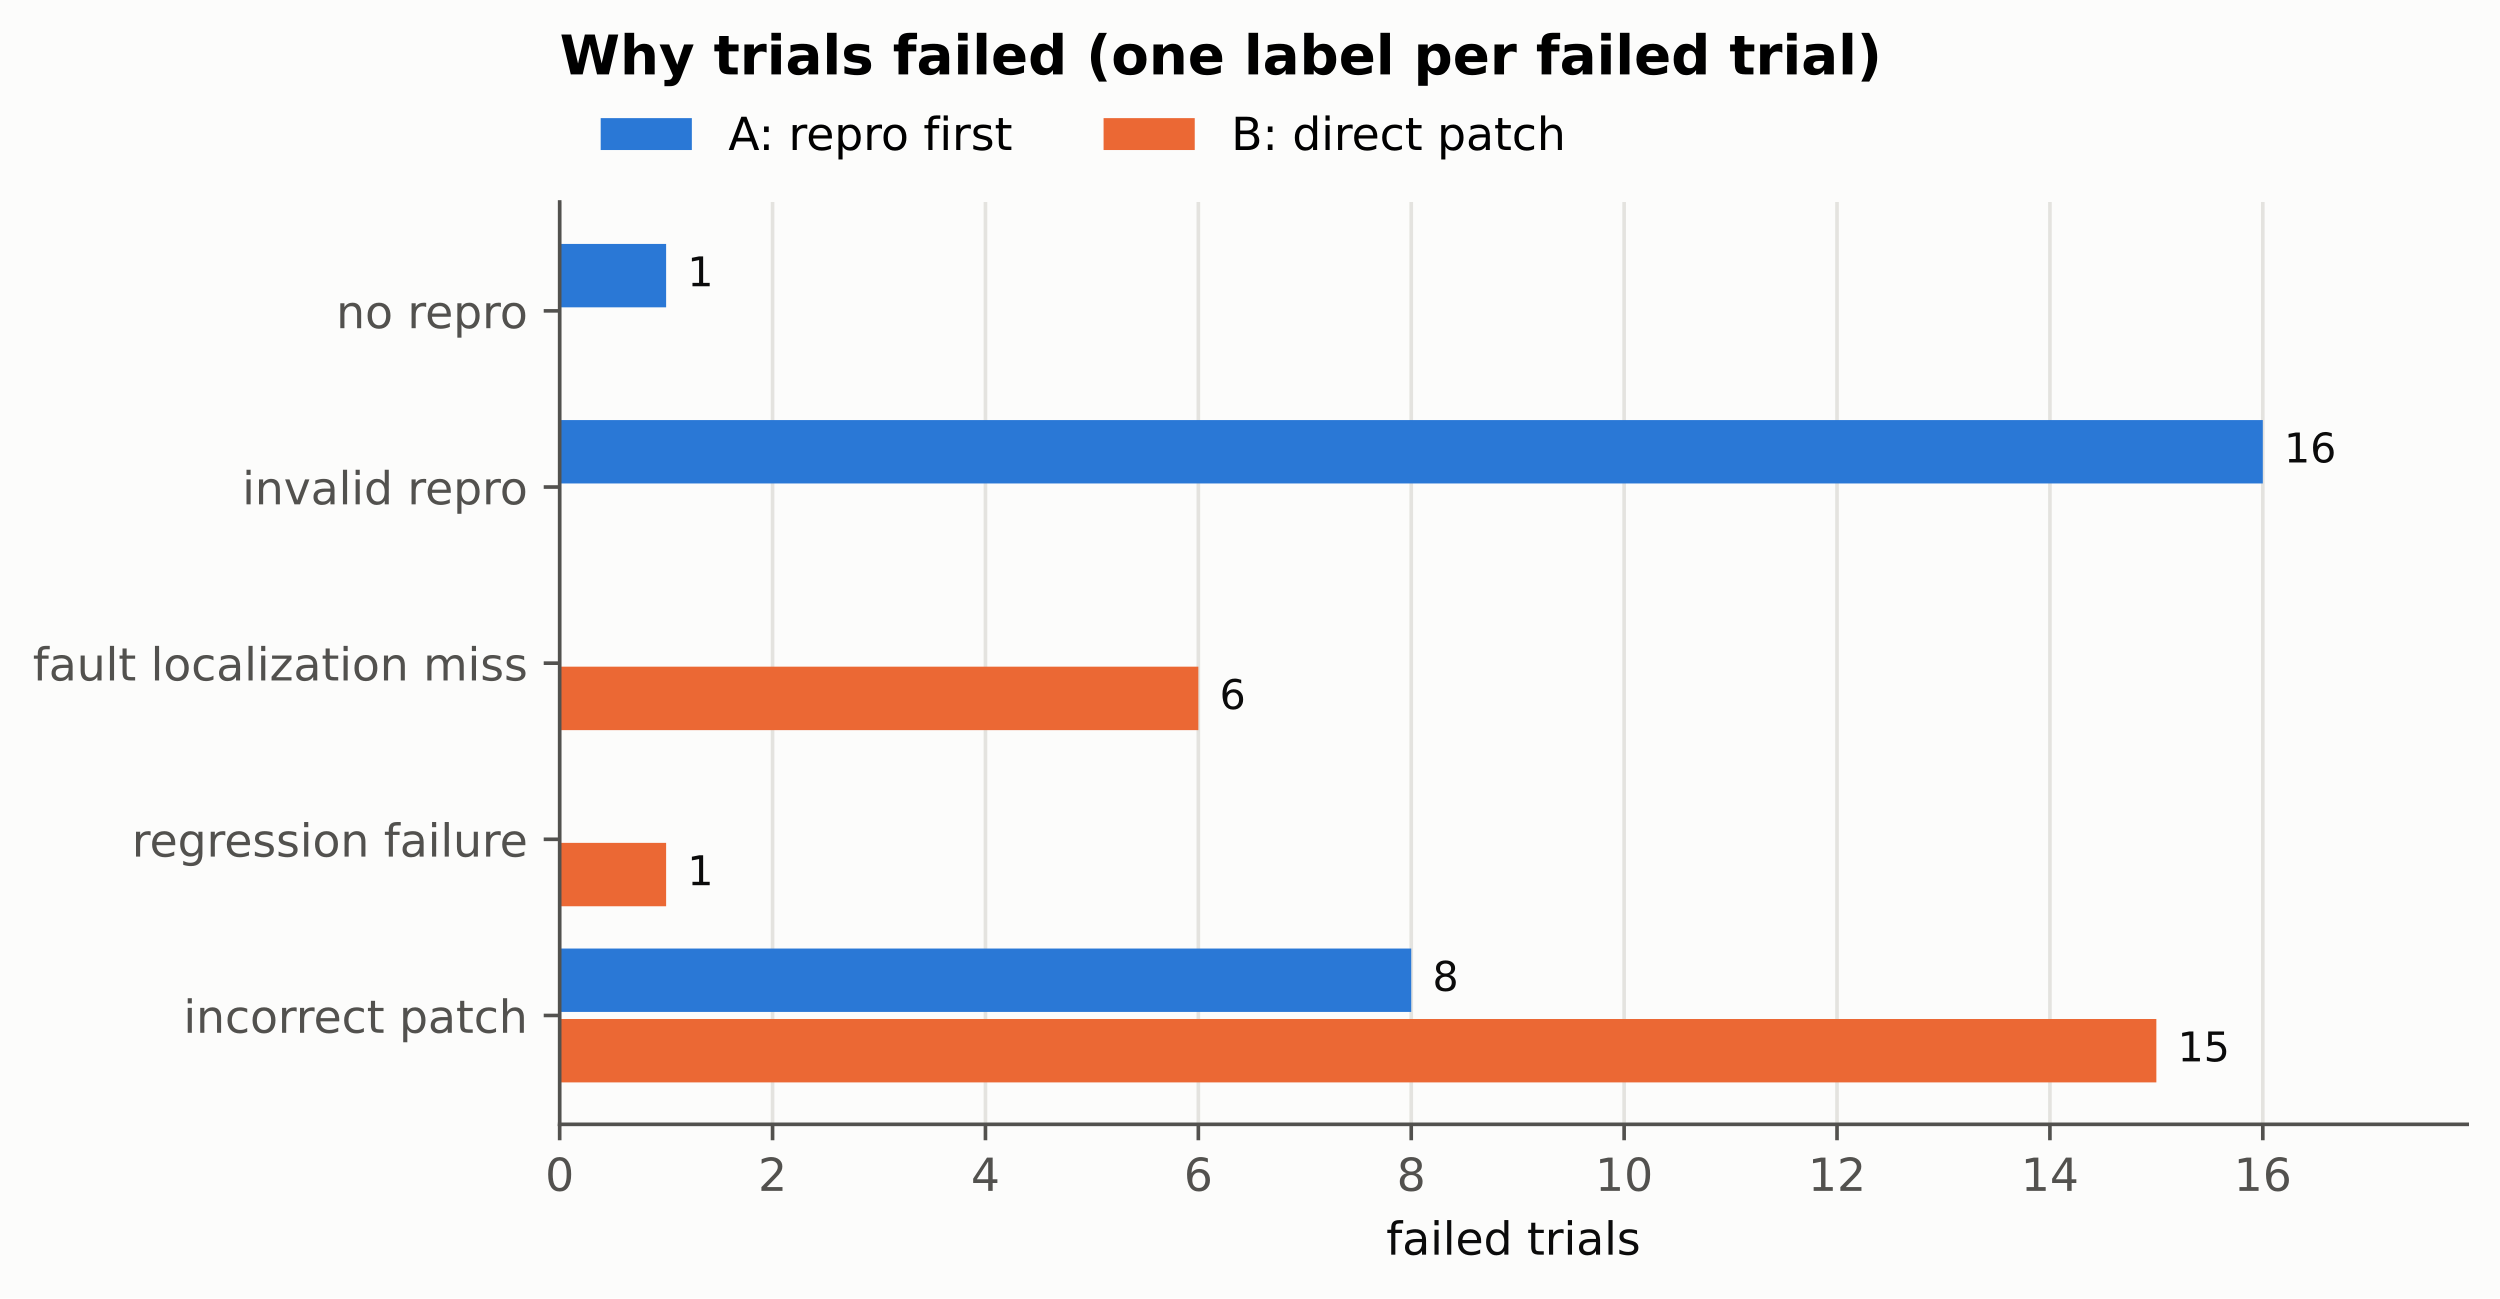
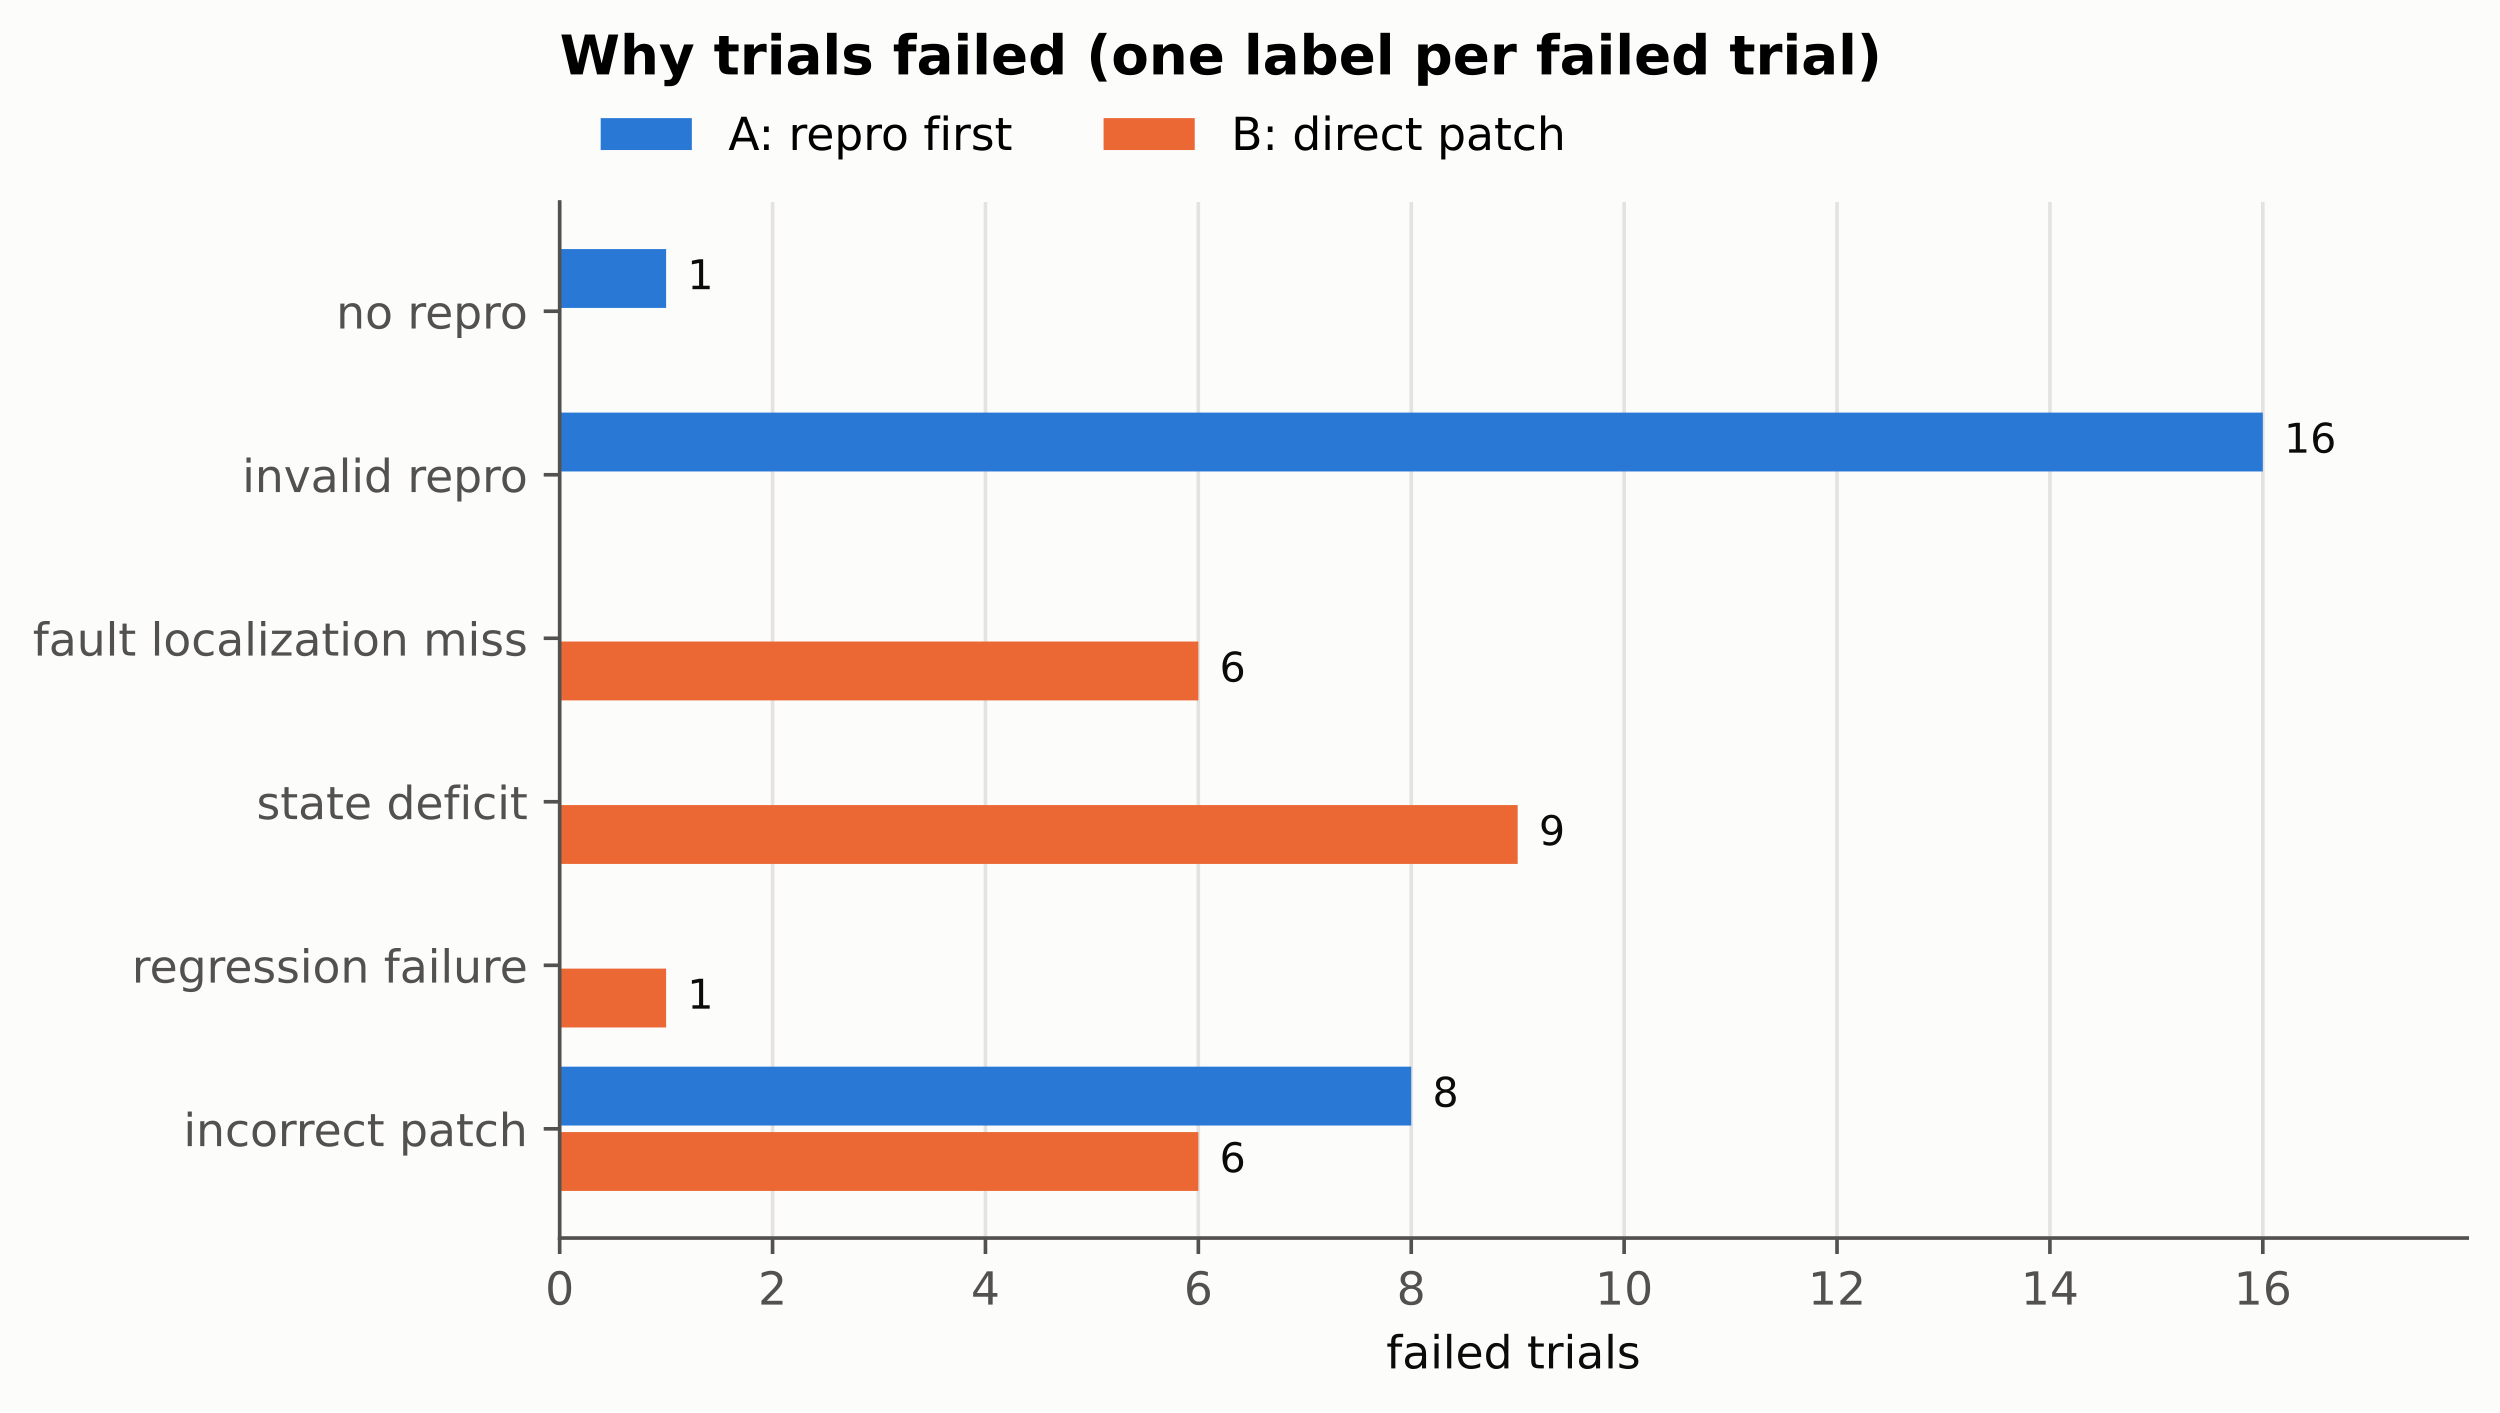
- <svg xmlns="http://www.w3.org/2000/svg" xmlns:xlink="http://www.w3.org/1999/xlink" width="548.489pt" height="284.875pt" viewBox="0 0 548.489 284.875" version="1.1">
+ <svg xmlns="http://www.w3.org/2000/svg" xmlns:xlink="http://www.w3.org/1999/xlink" width="548.489pt" height="309.823pt" viewBox="0 0 548.489 309.823" version="1.1">
  <defs>
    <style type="text/css">*{stroke-linejoin: round; stroke-linecap: butt}</style>
  </defs>
  <g id="figure_1">
    <g id="patch_1">
-       <path d="M 0 284.875 L 548.489 284.875 L 548.489 0 L 0 0 z " style="fill: #fcfcfb" />
+       <path d="M 0 309.823 L 548.489 309.823 L 548.489 0 L 0 0 z " style="fill: #fcfcfb" />
    </g>
    <g id="axes_1">
      <g id="patch_2">
-         <path d="M 122.789 246.674 L 541.289 246.674 L 541.289 44.318 L 122.789 44.318 z " style="fill: #fcfcfb" />
+         <path d="M 122.789 271.622 L 541.289 271.622 L 541.289 44.318 L 122.789 44.318 z " style="fill: #fcfcfb" />
      </g>
      <g id="matplotlib.axis_1">
        <g id="xtick_1">
          <g id="line2d_1">
-             <path d="M 122.789 246.674 L 122.789 44.318 " clip-path="url(#p4652079be9)" style="fill: none; stroke: #e4e3df; stroke-width: 0.8; stroke-linecap: square" />
+             <path d="M 122.789 271.622 L 122.789 44.318 " clip-path="url(#pc4e7d02da8)" style="fill: none; stroke: #e4e3df; stroke-width: 0.8; stroke-linecap: square" />
          </g>
          <g id="line2d_2">
            <defs>
              <path id="mc4ea8ae4b1" d="M 0 0 L 0 3.5 " style="stroke: #52514e; stroke-width: 0.8" />
            </defs>
            <g>
-               <use xlink:href="#mc4ea8ae4b1" x="122.789" y="246.674" style="fill: #52514e; stroke: #52514e; stroke-width: 0.8" />
+               <use xlink:href="#mc4ea8ae4b1" x="122.789" y="271.622" style="fill: #52514e; stroke: #52514e; stroke-width: 0.8" />
            </g>
          </g>
          <g id="text_1">
-             <text style="font-size: 10px; font-family: 'DejaVu Sans', sans-serif; text-anchor: middle; fill: #52514e" x="122.789" y="261.272" transform="rotate(-0 122.7891 261.2718)">0</text>
+             <text style="font-size: 10px; font-family: 'DejaVu Sans', sans-serif; text-anchor: middle; fill: #52514e" x="122.789" y="286.22" transform="rotate(-0 122.7891 286.2198)">0</text>
          </g>
        </g>
        <g id="xtick_2">
          <g id="line2d_3">
-             <path d="M 169.497 246.674 L 169.497 44.318 " clip-path="url(#p4652079be9)" style="fill: none; stroke: #e4e3df; stroke-width: 0.8; stroke-linecap: square" />
+             <path d="M 169.497 271.622 L 169.497 44.318 " clip-path="url(#pc4e7d02da8)" style="fill: none; stroke: #e4e3df; stroke-width: 0.8; stroke-linecap: square" />
          </g>
          <g id="line2d_4">
            <g>
-               <use xlink:href="#mc4ea8ae4b1" x="169.497" y="246.674" style="fill: #52514e; stroke: #52514e; stroke-width: 0.8" />
+               <use xlink:href="#mc4ea8ae4b1" x="169.497" y="271.622" style="fill: #52514e; stroke: #52514e; stroke-width: 0.8" />
            </g>
          </g>
          <g id="text_2">
-             <text style="font-size: 10px; font-family: 'DejaVu Sans', sans-serif; text-anchor: middle; fill: #52514e" x="169.497" y="261.272" transform="rotate(-0 169.4967 261.2718)">2</text>
+             <text style="font-size: 10px; font-family: 'DejaVu Sans', sans-serif; text-anchor: middle; fill: #52514e" x="169.497" y="286.22" transform="rotate(-0 169.4967 286.2198)">2</text>
          </g>
        </g>
        <g id="xtick_3">
          <g id="line2d_5">
-             <path d="M 216.204 246.674 L 216.204 44.318 " clip-path="url(#p4652079be9)" style="fill: none; stroke: #e4e3df; stroke-width: 0.8; stroke-linecap: square" />
+             <path d="M 216.204 271.622 L 216.204 44.318 " clip-path="url(#pc4e7d02da8)" style="fill: none; stroke: #e4e3df; stroke-width: 0.8; stroke-linecap: square" />
          </g>
          <g id="line2d_6">
            <g>
-               <use xlink:href="#mc4ea8ae4b1" x="216.204" y="246.674" style="fill: #52514e; stroke: #52514e; stroke-width: 0.8" />
+               <use xlink:href="#mc4ea8ae4b1" x="216.204" y="271.622" style="fill: #52514e; stroke: #52514e; stroke-width: 0.8" />
            </g>
          </g>
          <g id="text_3">
-             <text style="font-size: 10px; font-family: 'DejaVu Sans', sans-serif; text-anchor: middle; fill: #52514e" x="216.204" y="261.272" transform="rotate(-0 216.2042 261.2718)">4</text>
+             <text style="font-size: 10px; font-family: 'DejaVu Sans', sans-serif; text-anchor: middle; fill: #52514e" x="216.204" y="286.22" transform="rotate(-0 216.2042 286.2198)">4</text>
          </g>
        </g>
        <g id="xtick_4">
          <g id="line2d_7">
-             <path d="M 262.912 246.674 L 262.912 44.318 " clip-path="url(#p4652079be9)" style="fill: none; stroke: #e4e3df; stroke-width: 0.8; stroke-linecap: square" />
+             <path d="M 262.912 271.622 L 262.912 44.318 " clip-path="url(#pc4e7d02da8)" style="fill: none; stroke: #e4e3df; stroke-width: 0.8; stroke-linecap: square" />
          </g>
          <g id="line2d_8">
            <g>
-               <use xlink:href="#mc4ea8ae4b1" x="262.912" y="246.674" style="fill: #52514e; stroke: #52514e; stroke-width: 0.8" />
+               <use xlink:href="#mc4ea8ae4b1" x="262.912" y="271.622" style="fill: #52514e; stroke: #52514e; stroke-width: 0.8" />
            </g>
          </g>
          <g id="text_4">
-             <text style="font-size: 10px; font-family: 'DejaVu Sans', sans-serif; text-anchor: middle; fill: #52514e" x="262.912" y="261.272" transform="rotate(-0 262.9118 261.2718)">6</text>
+             <text style="font-size: 10px; font-family: 'DejaVu Sans', sans-serif; text-anchor: middle; fill: #52514e" x="262.912" y="286.22" transform="rotate(-0 262.9118 286.2198)">6</text>
          </g>
        </g>
        <g id="xtick_5">
          <g id="line2d_9">
-             <path d="M 309.619 246.674 L 309.619 44.318 " clip-path="url(#p4652079be9)" style="fill: none; stroke: #e4e3df; stroke-width: 0.8; stroke-linecap: square" />
+             <path d="M 309.619 271.622 L 309.619 44.318 " clip-path="url(#pc4e7d02da8)" style="fill: none; stroke: #e4e3df; stroke-width: 0.8; stroke-linecap: square" />
          </g>
          <g id="line2d_10">
            <g>
-               <use xlink:href="#mc4ea8ae4b1" x="309.619" y="246.674" style="fill: #52514e; stroke: #52514e; stroke-width: 0.8" />
+               <use xlink:href="#mc4ea8ae4b1" x="309.619" y="271.622" style="fill: #52514e; stroke: #52514e; stroke-width: 0.8" />
            </g>
          </g>
          <g id="text_5">
-             <text style="font-size: 10px; font-family: 'DejaVu Sans', sans-serif; text-anchor: middle; fill: #52514e" x="309.619" y="261.272" transform="rotate(-0 309.6194 261.2718)">8</text>
+             <text style="font-size: 10px; font-family: 'DejaVu Sans', sans-serif; text-anchor: middle; fill: #52514e" x="309.619" y="286.22" transform="rotate(-0 309.6194 286.2198)">8</text>
          </g>
        </g>
        <g id="xtick_6">
          <g id="line2d_11">
-             <path d="M 356.327 246.674 L 356.327 44.318 " clip-path="url(#p4652079be9)" style="fill: none; stroke: #e4e3df; stroke-width: 0.8; stroke-linecap: square" />
+             <path d="M 356.327 271.622 L 356.327 44.318 " clip-path="url(#pc4e7d02da8)" style="fill: none; stroke: #e4e3df; stroke-width: 0.8; stroke-linecap: square" />
          </g>
          <g id="line2d_12">
            <g>
-               <use xlink:href="#mc4ea8ae4b1" x="356.327" y="246.674" style="fill: #52514e; stroke: #52514e; stroke-width: 0.8" />
+               <use xlink:href="#mc4ea8ae4b1" x="356.327" y="271.622" style="fill: #52514e; stroke: #52514e; stroke-width: 0.8" />
            </g>
          </g>
          <g id="text_6">
-             <text style="font-size: 10px; font-family: 'DejaVu Sans', sans-serif; text-anchor: middle; fill: #52514e" x="356.327" y="261.272" transform="rotate(-0 356.327 261.2718)">10</text>
+             <text style="font-size: 10px; font-family: 'DejaVu Sans', sans-serif; text-anchor: middle; fill: #52514e" x="356.327" y="286.22" transform="rotate(-0 356.327 286.2198)">10</text>
          </g>
        </g>
        <g id="xtick_7">
          <g id="line2d_13">
-             <path d="M 403.035 246.674 L 403.035 44.318 " clip-path="url(#p4652079be9)" style="fill: none; stroke: #e4e3df; stroke-width: 0.8; stroke-linecap: square" />
+             <path d="M 403.035 271.622 L 403.035 44.318 " clip-path="url(#pc4e7d02da8)" style="fill: none; stroke: #e4e3df; stroke-width: 0.8; stroke-linecap: square" />
          </g>
          <g id="line2d_14">
            <g>
-               <use xlink:href="#mc4ea8ae4b1" x="403.035" y="246.674" style="fill: #52514e; stroke: #52514e; stroke-width: 0.8" />
+               <use xlink:href="#mc4ea8ae4b1" x="403.035" y="271.622" style="fill: #52514e; stroke: #52514e; stroke-width: 0.8" />
            </g>
          </g>
          <g id="text_7">
-             <text style="font-size: 10px; font-family: 'DejaVu Sans', sans-serif; text-anchor: middle; fill: #52514e" x="403.035" y="261.272" transform="rotate(-0 403.0346 261.2718)">12</text>
+             <text style="font-size: 10px; font-family: 'DejaVu Sans', sans-serif; text-anchor: middle; fill: #52514e" x="403.035" y="286.22" transform="rotate(-0 403.0346 286.2198)">12</text>
          </g>
        </g>
        <g id="xtick_8">
          <g id="line2d_15">
-             <path d="M 449.742 246.674 L 449.742 44.318 " clip-path="url(#p4652079be9)" style="fill: none; stroke: #e4e3df; stroke-width: 0.8; stroke-linecap: square" />
+             <path d="M 449.742 271.622 L 449.742 44.318 " clip-path="url(#pc4e7d02da8)" style="fill: none; stroke: #e4e3df; stroke-width: 0.8; stroke-linecap: square" />
          </g>
          <g id="line2d_16">
            <g>
-               <use xlink:href="#mc4ea8ae4b1" x="449.742" y="246.674" style="fill: #52514e; stroke: #52514e; stroke-width: 0.8" />
+               <use xlink:href="#mc4ea8ae4b1" x="449.742" y="271.622" style="fill: #52514e; stroke: #52514e; stroke-width: 0.8" />
            </g>
          </g>
          <g id="text_8">
-             <text style="font-size: 10px; font-family: 'DejaVu Sans', sans-serif; text-anchor: middle; fill: #52514e" x="449.742" y="261.272" transform="rotate(-0 449.7422 261.2718)">14</text>
+             <text style="font-size: 10px; font-family: 'DejaVu Sans', sans-serif; text-anchor: middle; fill: #52514e" x="449.742" y="286.22" transform="rotate(-0 449.7422 286.2198)">14</text>
          </g>
        </g>
        <g id="xtick_9">
          <g id="line2d_17">
-             <path d="M 496.45 246.674 L 496.45 44.318 " clip-path="url(#p4652079be9)" style="fill: none; stroke: #e4e3df; stroke-width: 0.8; stroke-linecap: square" />
+             <path d="M 496.45 271.622 L 496.45 44.318 " clip-path="url(#pc4e7d02da8)" style="fill: none; stroke: #e4e3df; stroke-width: 0.8; stroke-linecap: square" />
          </g>
          <g id="line2d_18">
            <g>
-               <use xlink:href="#mc4ea8ae4b1" x="496.45" y="246.674" style="fill: #52514e; stroke: #52514e; stroke-width: 0.8" />
+               <use xlink:href="#mc4ea8ae4b1" x="496.45" y="271.622" style="fill: #52514e; stroke: #52514e; stroke-width: 0.8" />
            </g>
          </g>
          <g id="text_9">
-             <text style="font-size: 10px; font-family: 'DejaVu Sans', sans-serif; text-anchor: middle; fill: #52514e" x="496.45" y="261.272" transform="rotate(-0 496.4498 261.2718)">16</text>
+             <text style="font-size: 10px; font-family: 'DejaVu Sans', sans-serif; text-anchor: middle; fill: #52514e" x="496.45" y="286.22" transform="rotate(-0 496.4498 286.2198)">16</text>
          </g>
        </g>
        <g id="text_10">
-           <text style="font-size: 10px; font-family: 'DejaVu Sans', sans-serif; text-anchor: middle; fill: #0b0b0b" x="332.039" y="275.273" transform="rotate(-0 332.0391 275.2726)">failed trials</text>
+           <text style="font-size: 10px; font-family: 'DejaVu Sans', sans-serif; text-anchor: middle; fill: #0b0b0b" x="332.039" y="300.221" transform="rotate(-0 332.0391 300.2206)">failed trials</text>
        </g>
      </g>
      <g id="matplotlib.axis_2">
        <g id="ytick_1">
          <g id="line2d_19">
            <defs>
              <path id="ma4f73abadd" d="M 0 0 L -3.5 0 " style="stroke: #52514e; stroke-width: 0.8" />
            </defs>
            <g>
-               <use xlink:href="#ma4f73abadd" x="122.789" y="68.202" style="fill: #52514e; stroke: #52514e; stroke-width: 0.8" />
+               <use xlink:href="#ma4f73abadd" x="122.789" y="68.283" style="fill: #52514e; stroke: #52514e; stroke-width: 0.8" />
            </g>
          </g>
          <g id="text_11">
-             <text style="font-size: 10px; font-family: 'DejaVu Sans', sans-serif; text-anchor: end; fill: #52514e" x="115.789" y="72.001" transform="rotate(-0 115.7891 72.00083)">no repro</text>
+             <text style="font-size: 10px; font-family: 'DejaVu Sans', sans-serif; text-anchor: end; fill: #52514e" x="115.789" y="72.081" transform="rotate(-0 115.7891 72.08145)">no repro</text>
          </g>
        </g>
        <g id="ytick_2">
          <g id="line2d_20">
            <g>
-               <use xlink:href="#ma4f73abadd" x="122.789" y="106.849" style="fill: #52514e; stroke: #52514e; stroke-width: 0.8" />
+               <use xlink:href="#ma4f73abadd" x="122.789" y="104.158" style="fill: #52514e; stroke: #52514e; stroke-width: 0.8" />
            </g>
          </g>
          <g id="text_12">
-             <text style="font-size: 10px; font-family: 'DejaVu Sans', sans-serif; text-anchor: end; fill: #52514e" x="115.789" y="110.648" transform="rotate(-0 115.7891 110.6483)">invalid repro</text>
+             <text style="font-size: 10px; font-family: 'DejaVu Sans', sans-serif; text-anchor: end; fill: #52514e" x="115.789" y="107.957" transform="rotate(-0 115.7891 107.9568)">invalid repro</text>
          </g>
        </g>
        <g id="ytick_3">
          <g id="line2d_21">
            <g>
-               <use xlink:href="#ma4f73abadd" x="122.789" y="145.496" style="fill: #52514e; stroke: #52514e; stroke-width: 0.8" />
+               <use xlink:href="#ma4f73abadd" x="122.789" y="140.033" style="fill: #52514e; stroke: #52514e; stroke-width: 0.8" />
            </g>
          </g>
          <g id="text_13">
-             <text style="font-size: 10px; font-family: 'DejaVu Sans', sans-serif; text-anchor: end; fill: #52514e" x="115.789" y="149.295" transform="rotate(-0 115.7891 149.2953)">fault localization miss</text>
+             <text style="font-size: 10px; font-family: 'DejaVu Sans', sans-serif; text-anchor: end; fill: #52514e" x="115.789" y="143.832" transform="rotate(-0 115.7891 143.8318)">fault localization miss</text>
          </g>
        </g>
        <g id="ytick_4">
          <g id="line2d_22">
            <g>
-               <use xlink:href="#ma4f73abadd" x="122.789" y="184.143" style="fill: #52514e; stroke: #52514e; stroke-width: 0.8" />
+               <use xlink:href="#ma4f73abadd" x="122.789" y="175.908" style="fill: #52514e; stroke: #52514e; stroke-width: 0.8" />
            </g>
          </g>
          <g id="text_14">
-             <text style="font-size: 10px; font-family: 'DejaVu Sans', sans-serif; text-anchor: end; fill: #52514e" x="115.789" y="187.942" transform="rotate(-0 115.7891 187.9424)">regression failure</text>
+             <text style="font-size: 10px; font-family: 'DejaVu Sans', sans-serif; text-anchor: end; fill: #52514e" x="115.789" y="179.707" transform="rotate(-0 115.7891 179.7068)">state deficit</text>
          </g>
        </g>
        <g id="ytick_5">
          <g id="line2d_23">
            <g>
-               <use xlink:href="#ma4f73abadd" x="122.789" y="222.79" style="fill: #52514e; stroke: #52514e; stroke-width: 0.8" />
+               <use xlink:href="#ma4f73abadd" x="122.789" y="211.783" style="fill: #52514e; stroke: #52514e; stroke-width: 0.8" />
            </g>
          </g>
          <g id="text_15">
-             <text style="font-size: 10px; font-family: 'DejaVu Sans', sans-serif; text-anchor: end; fill: #52514e" x="115.789" y="226.589" transform="rotate(-0 115.7891 226.5895)">incorrect patch</text>
+             <text style="font-size: 10px; font-family: 'DejaVu Sans', sans-serif; text-anchor: end; fill: #52514e" x="115.789" y="215.582" transform="rotate(-0 115.7891 215.5818)">regression failure</text>
+           </g>
+         </g>
+         <g id="ytick_6">
+           <g id="line2d_24">
+             <g>
+               <use xlink:href="#ma4f73abadd" x="122.789" y="247.658" style="fill: #52514e; stroke: #52514e; stroke-width: 0.8" />
+             </g>
+           </g>
+           <g id="text_16">
+             <text style="font-size: 10px; font-family: 'DejaVu Sans', sans-serif; text-anchor: end; fill: #52514e" x="115.789" y="251.457" transform="rotate(-0 115.7891 251.4568)">incorrect patch</text>
          </g>
        </g>
      </g>
      <g id="patch_3">
-         <path d="M 122.789 53.516 L 146.143 53.516 L 146.143 67.429 L 122.789 67.429 z " clip-path="url(#p4652079be9)" style="fill: #2a78d6" />
+         <path d="M 122.789 54.65 L 146.143 54.65 L 146.143 67.565 L 122.789 67.565 z " clip-path="url(#pc4e7d02da8)" style="fill: #2a78d6" />
      </g>
      <g id="patch_4">
-         <path d="M 122.789 92.163 L 496.45 92.163 L 496.45 106.076 L 122.789 106.076 z " clip-path="url(#p4652079be9)" style="fill: #2a78d6" />
+         <path d="M 122.789 90.525 L 496.45 90.525 L 496.45 103.44 L 122.789 103.44 z " clip-path="url(#pc4e7d02da8)" style="fill: #2a78d6" />
      </g>
      <g id="patch_5">
-         <path d="M 122.789 130.81 L 122.789 130.81 L 122.789 144.723 L 122.789 144.723 z " clip-path="url(#p4652079be9)" style="fill: #2a78d6" />
+         <path d="M 122.789 126.4 L 122.789 126.4 L 122.789 139.315 L 122.789 139.315 z " clip-path="url(#pc4e7d02da8)" style="fill: #2a78d6" />
      </g>
      <g id="patch_6">
-         <path d="M 122.789 169.457 L 122.789 169.457 L 122.789 183.37 L 122.789 183.37 z " clip-path="url(#p4652079be9)" style="fill: #2a78d6" />
+         <path d="M 122.789 162.275 L 122.789 162.275 L 122.789 175.19 L 122.789 175.19 z " clip-path="url(#pc4e7d02da8)" style="fill: #2a78d6" />
      </g>
      <g id="patch_7">
-         <path d="M 122.789 208.104 L 309.619 208.104 L 309.619 222.017 L 122.789 222.017 z " clip-path="url(#p4652079be9)" style="fill: #2a78d6" />
+         <path d="M 122.789 198.15 L 122.789 198.15 L 122.789 211.065 L 122.789 211.065 z " clip-path="url(#pc4e7d02da8)" style="fill: #2a78d6" />
      </g>
      <g id="patch_8">
-         <path d="M 122.789 68.975 L 122.789 68.975 L 122.789 82.888 L 122.789 82.888 z " clip-path="url(#p4652079be9)" style="fill: #eb6834" />
+         <path d="M 122.789 234.025 L 309.619 234.025 L 309.619 246.94 L 122.789 246.94 z " clip-path="url(#pc4e7d02da8)" style="fill: #2a78d6" />
      </g>
      <g id="patch_9">
-         <path d="M 122.789 107.622 L 122.789 107.622 L 122.789 121.535 L 122.789 121.535 z " clip-path="url(#p4652079be9)" style="fill: #eb6834" />
+         <path d="M 122.789 69 L 122.789 69 L 122.789 81.915 L 122.789 81.915 z " clip-path="url(#pc4e7d02da8)" style="fill: #eb6834" />
      </g>
      <g id="patch_10">
-         <path d="M 122.789 146.269 L 262.912 146.269 L 262.912 160.182 L 122.789 160.182 z " clip-path="url(#p4652079be9)" style="fill: #eb6834" />
+         <path d="M 122.789 104.875 L 122.789 104.875 L 122.789 117.79 L 122.789 117.79 z " clip-path="url(#pc4e7d02da8)" style="fill: #eb6834" />
      </g>
      <g id="patch_11">
-         <path d="M 122.789 184.916 L 146.143 184.916 L 146.143 198.829 L 122.789 198.829 z " clip-path="url(#p4652079be9)" style="fill: #eb6834" />
+         <path d="M 122.789 140.75 L 262.912 140.75 L 262.912 153.665 L 122.789 153.665 z " clip-path="url(#pc4e7d02da8)" style="fill: #eb6834" />
      </g>
      <g id="patch_12">
-         <path d="M 122.789 223.563 L 473.096 223.563 L 473.096 237.476 L 122.789 237.476 z " clip-path="url(#p4652079be9)" style="fill: #eb6834" />
+         <path d="M 122.789 176.625 L 332.973 176.625 L 332.973 189.54 L 122.789 189.54 z " clip-path="url(#pc4e7d02da8)" style="fill: #eb6834" />
      </g>
      <g id="patch_13">
-         <path d="M 122.789 246.674 L 122.789 44.318 " style="fill: none; stroke: #52514e; stroke-width: 0.8; stroke-linejoin: miter; stroke-linecap: square" />
+         <path d="M 122.789 212.5 L 146.143 212.5 L 146.143 225.415 L 122.789 225.415 z " clip-path="url(#pc4e7d02da8)" style="fill: #eb6834" />
      </g>
      <g id="patch_14">
-         <path d="M 122.789 246.674 L 541.289 246.674 " style="fill: none; stroke: #52514e; stroke-width: 0.8; stroke-linejoin: miter; stroke-linecap: square" />
-       </g>
-       <g id="text_16">
-         <text style="font-size: 9px; font-family: 'DejaVu Sans', sans-serif; text-anchor: start; fill: #0b0b0b" x="150.814" y="62.81" transform="rotate(-0 150.8136 62.81049)">1</text>
+         <path d="M 122.789 248.375 L 262.912 248.375 L 262.912 261.29 L 122.789 261.29 z " clip-path="url(#pc4e7d02da8)" style="fill: #eb6834" />
+       </g>
+       <g id="patch_15">
+         <path d="M 122.789 271.622 L 122.789 44.318 " style="fill: none; stroke: #52514e; stroke-width: 0.8; stroke-linejoin: miter; stroke-linecap: square" />
+       </g>
+       <g id="patch_16">
+         <path d="M 122.789 271.622 L 541.289 271.622 " style="fill: none; stroke: #52514e; stroke-width: 0.8; stroke-linejoin: miter; stroke-linecap: square" />
      </g>
      <g id="text_17">
-         <text style="font-size: 9px; font-family: 'DejaVu Sans', sans-serif; text-anchor: start; fill: #0b0b0b" x="501.121" y="101.458" transform="rotate(-0 501.1205 101.4575)">16</text>
+         <text style="font-size: 9px; font-family: 'DejaVu Sans', sans-serif; text-anchor: start; fill: #0b0b0b" x="150.814" y="63.446" transform="rotate(-0 150.8136 63.44552)">1</text>
      </g>
      <g id="text_18">
-         <text style="font-size: 9px; font-family: 'DejaVu Sans', sans-serif; text-anchor: start; fill: #0b0b0b" x="314.29" y="217.399" transform="rotate(-0 314.2902 217.3987)">8</text>
+         <text style="font-size: 9px; font-family: 'DejaVu Sans', sans-serif; text-anchor: start; fill: #0b0b0b" x="501.121" y="99.321" transform="rotate(-0 501.1205 99.32052)">16</text>
      </g>
      <g id="text_19">
-         <text style="font-size: 9px; font-family: 'DejaVu Sans', sans-serif; text-anchor: start; fill: #0b0b0b" x="267.583" y="155.563" transform="rotate(-0 267.5826 155.5634)">6</text>
+         <text style="font-size: 9px; font-family: 'DejaVu Sans', sans-serif; text-anchor: start; fill: #0b0b0b" x="314.29" y="242.821" transform="rotate(-0 314.2902 242.8205)">8</text>
      </g>
      <g id="text_20">
-         <text style="font-size: 9px; font-family: 'DejaVu Sans', sans-serif; text-anchor: start; fill: #0b0b0b" x="150.814" y="194.21" transform="rotate(-0 150.8136 194.2105)">1</text>
+         <text style="font-size: 9px; font-family: 'DejaVu Sans', sans-serif; text-anchor: start; fill: #0b0b0b" x="267.583" y="149.546" transform="rotate(-0 267.5826 149.5455)">6</text>
      </g>
      <g id="text_21">
-         <text style="font-size: 9px; font-family: 'DejaVu Sans', sans-serif; text-anchor: start; fill: #0b0b0b" x="477.767" y="232.858" transform="rotate(-0 477.7667 232.8575)">15</text>
+         <text style="font-size: 9px; font-family: 'DejaVu Sans', sans-serif; text-anchor: start; fill: #0b0b0b" x="337.644" y="185.421" transform="rotate(-0 337.644 185.4205)">9</text>
      </g>
      <g id="text_22">
+         <text style="font-size: 9px; font-family: 'DejaVu Sans', sans-serif; text-anchor: start; fill: #0b0b0b" x="150.814" y="221.296" transform="rotate(-0 150.8136 221.2955)">1</text>
+       </g>
+       <g id="text_23">
+         <text style="font-size: 9px; font-family: 'DejaVu Sans', sans-serif; text-anchor: start; fill: #0b0b0b" x="267.583" y="257.171" transform="rotate(-0 267.5826 257.1705)">6</text>
+       </g>
+       <g id="text_24">
        <text style="font-weight: 700; font-size: 12px; font-family: 'DejaVu Sans', sans-serif; text-anchor: start" x="122.789" y="16.318" transform="rotate(-0 122.7891 16.31812)">Why trials failed (one label per failed trial)</text>
      </g>
      <g id="legend_1">
-         <g id="patch_15">
+         <g id="patch_17">
          <path d="M 131.789 32.916 L 151.789 32.916 L 151.789 25.916 L 131.789 25.916 z " style="fill: #2a78d6" />
        </g>
-         <g id="text_23">
+         <g id="text_25">
          <text style="font-size: 10px; font-family: 'DejaVu Sans', sans-serif; text-anchor: start" x="159.789" y="32.916" transform="rotate(-0 159.7891 32.91578)">A: repro first</text>
        </g>
-         <g id="patch_16">
+         <g id="patch_18">
          <path d="M 242.12 32.916 L 262.12 32.916 L 262.12 25.916 L 242.12 25.916 z " style="fill: #eb6834" />
        </g>
-         <g id="text_24">
+         <g id="text_26">
          <text style="font-size: 10px; font-family: 'DejaVu Sans', sans-serif; text-anchor: start" x="270.12" y="32.916" transform="rotate(-0 270.1203 32.91578)">B: direct patch</text>
        </g>
      </g>
    </g>
  </g>
  <defs>
-     <clipPath id="p4652079be9">
-       <rect x="122.789" y="44.318" width="418.5" height="202.356" />
+     <clipPath id="pc4e7d02da8">
+       <rect x="122.789" y="44.318" width="418.5" height="227.304" />
    </clipPath>
  </defs>
</svg>
